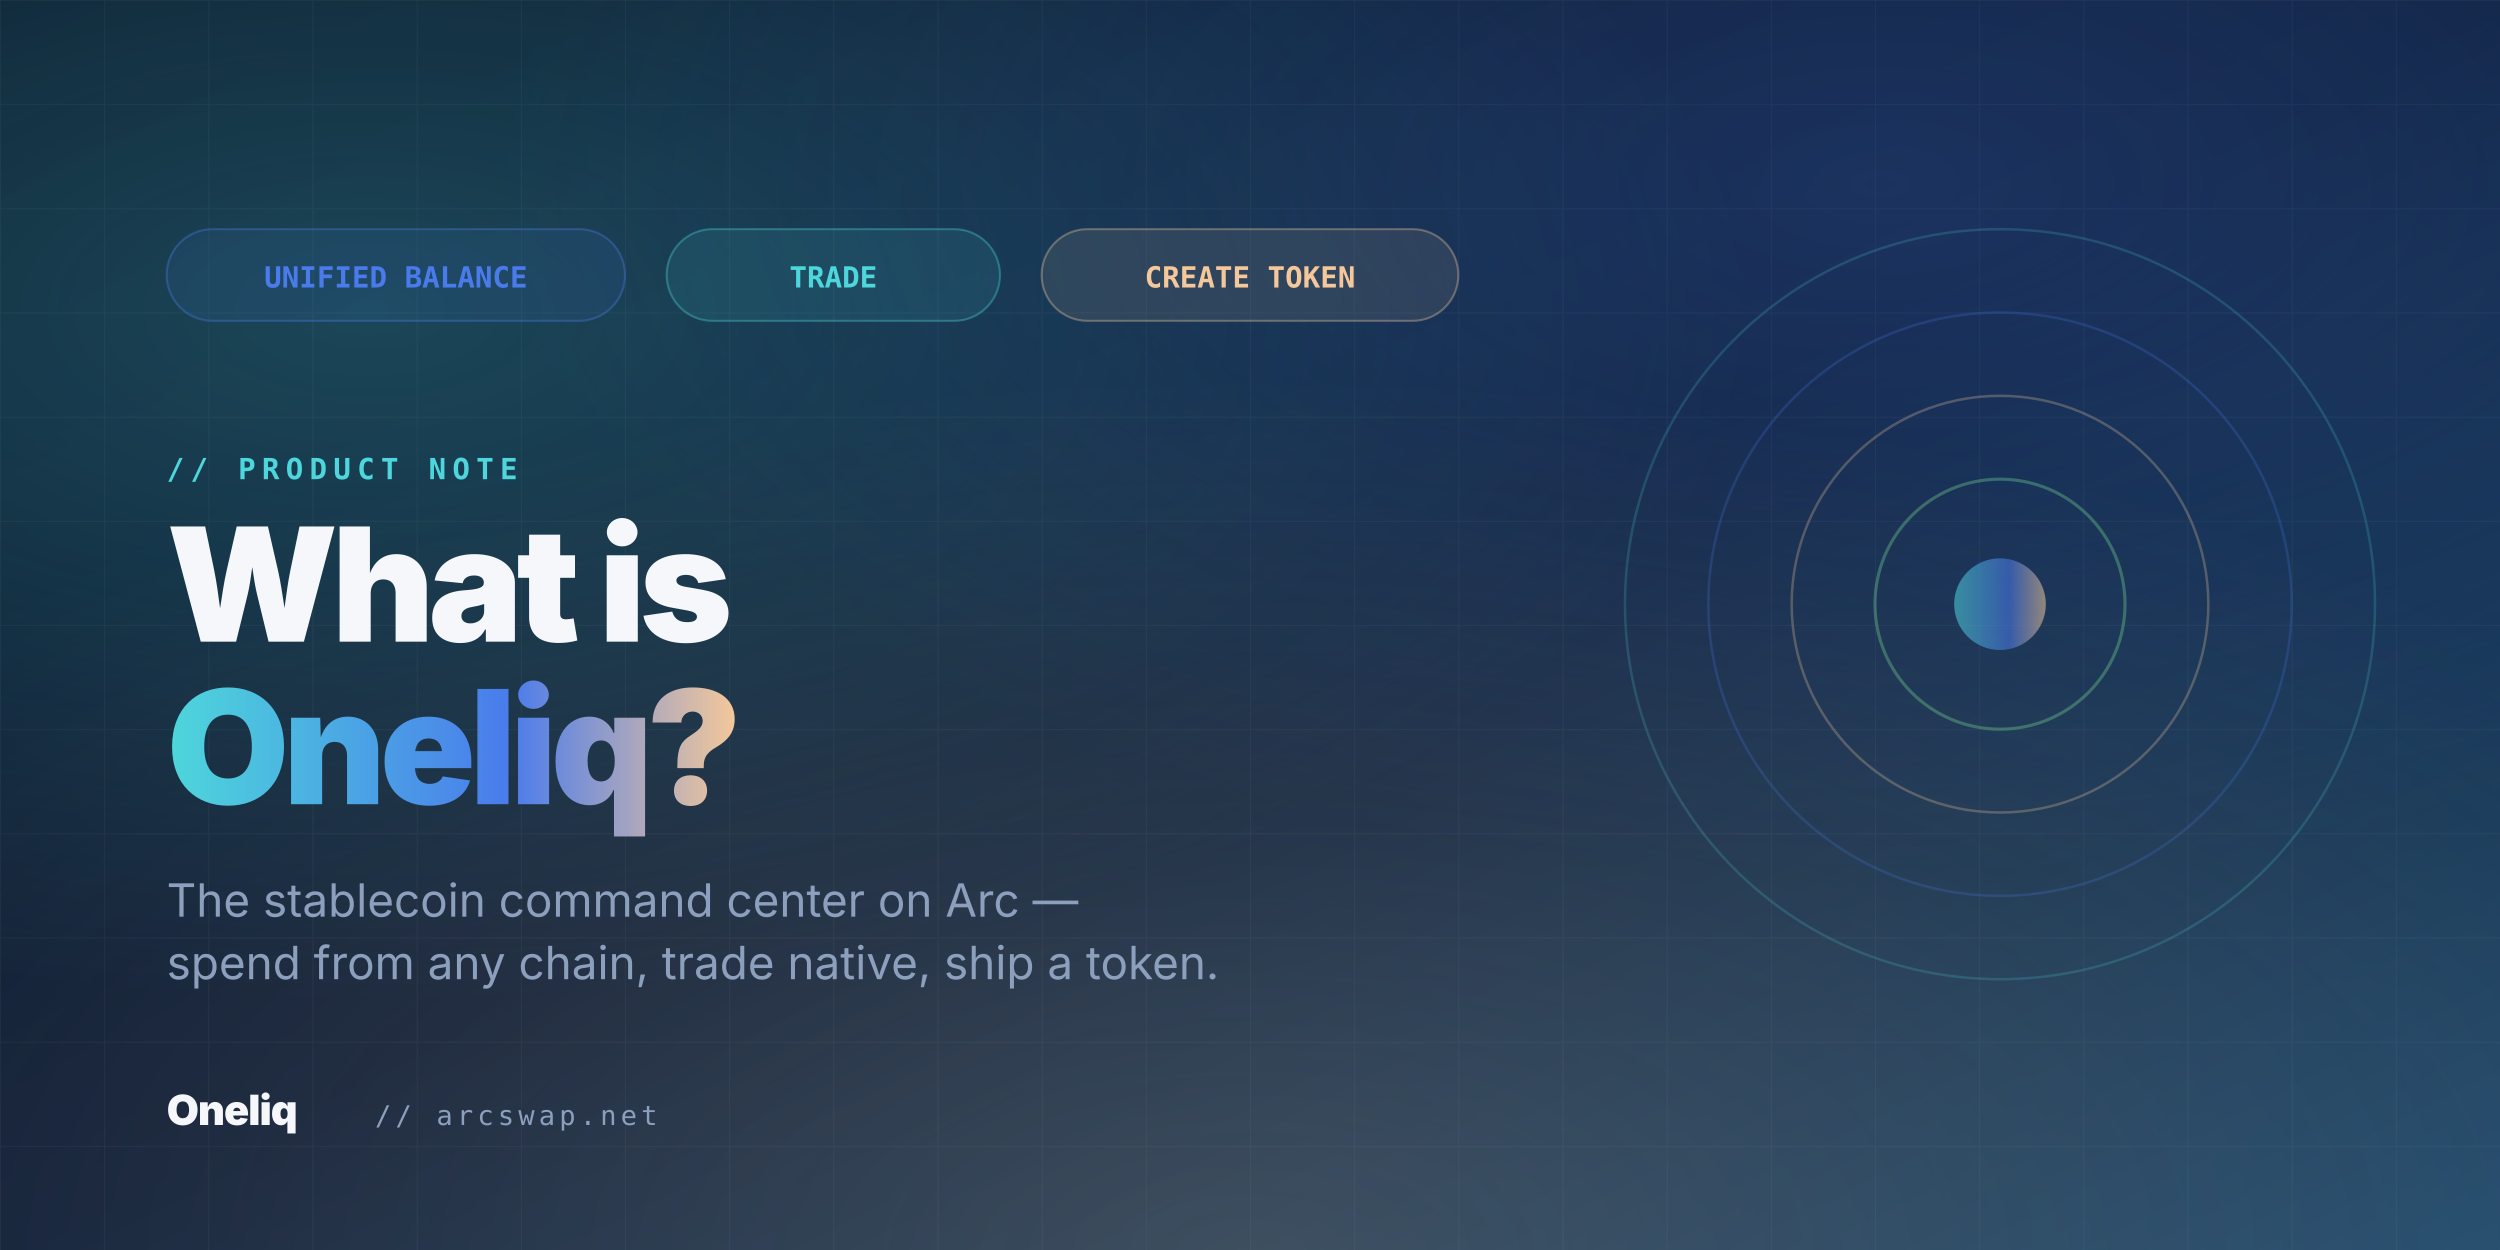
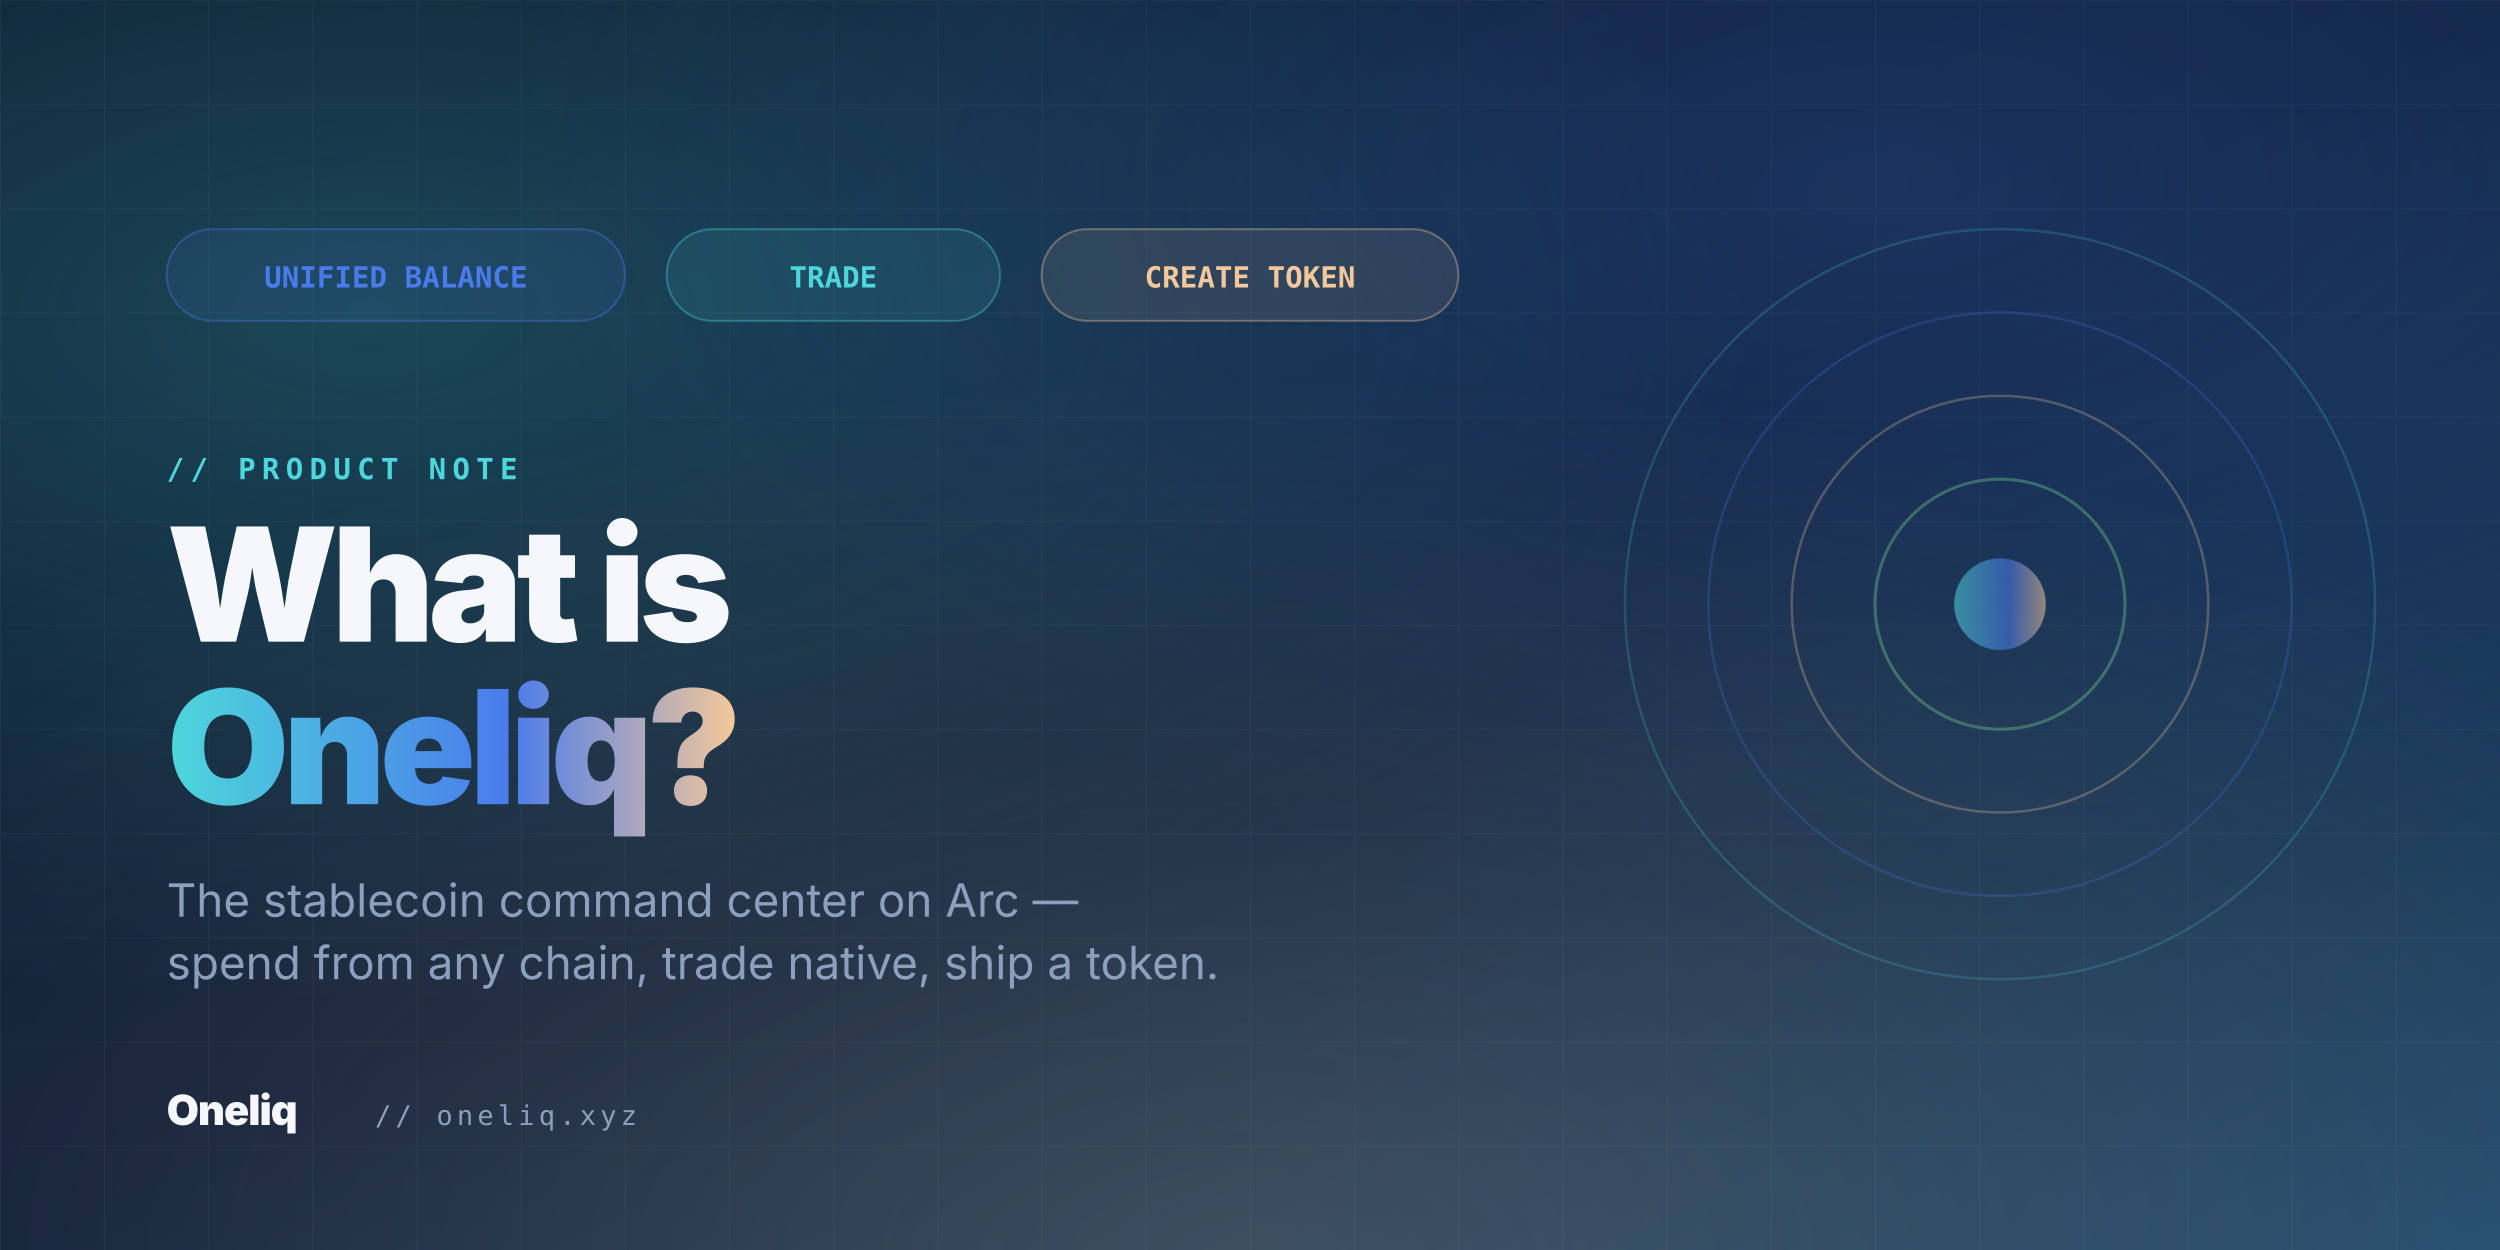
<svg xmlns="http://www.w3.org/2000/svg" viewBox="0 0 1200 600" width="1200" height="600">
  <defs>
    <linearGradient id="bg" x1="0" y1="0" x2="1" y2="1">
      <stop offset="0" stop-color="#0A1628" />
      <stop offset=".5" stop-color="#0E1F39" />
      <stop offset="1" stop-color="#1E4A6E" />
    </linearGradient>
    <linearGradient id="brand" x1="0" y1="0" x2="1" y2="0">
      <stop offset="0" stop-color="#4DD6DB" />
      <stop offset=".6" stop-color="#4A7BEC" />
      <stop offset="1" stop-color="#F4C89A" />
    </linearGradient>
    <radialGradient id="orb1" cx=".15" cy=".25" r=".55">
      <stop offset="0" stop-color="#4DD6DB" stop-opacity=".24" />
      <stop offset="1" stop-color="#4DD6DB" stop-opacity="0" />
    </radialGradient>
    <radialGradient id="orb2" cx=".75" cy=".15" r=".55">
      <stop offset="0" stop-color="#4A7BEC" stop-opacity=".22" />
      <stop offset="1" stop-color="#4A7BEC" stop-opacity="0" />
    </radialGradient>
    <radialGradient id="orb3" cx=".5" cy="1" r=".7">
      <stop offset="0" stop-color="#F4C89A" stop-opacity=".18" />
      <stop offset="1" stop-color="#F4C89A" stop-opacity="0" />
    </radialGradient>
    <pattern id="grid" width="50" height="50" patternUnits="userSpaceOnUse">
      <path d="M 50 0 L 0 0 0 50" fill="none" stroke="rgba(255,255,255,0.04)" stroke-width="1" />
    </pattern>
  </defs>
  <rect width="1200" height="600" fill="url(#bg)" />
  <rect width="1200" height="600" fill="url(#grid)" />
  <rect width="1200" height="600" fill="url(#orb1)" />
  <rect width="1200" height="600" fill="url(#orb2)" />
  <rect width="1200" height="600" fill="url(#orb3)" />
  <g font-family="DM Mono, monospace" font-size="14" font-weight="600">
    <g transform="translate(80 110)">
      <rect width="220" height="44" rx="22" fill="rgba(74,123,236,0.10)" stroke="rgba(74,123,236,0.35)" />
      <text x="110" y="28" fill="#4A7BEC" text-anchor="middle">UNIFIED BALANCE</text>
    </g>
    <g transform="translate(320 110)">
      <rect width="160" height="44" rx="22" fill="rgba(77,214,219,0.10)" stroke="rgba(77,214,219,0.35)" />
      <text x="80" y="28" fill="#4DD6DB" text-anchor="middle">TRADE</text>
    </g>
    <g transform="translate(500 110)">
      <rect width="200" height="44" rx="22" fill="rgba(244,200,154,0.10)" stroke="rgba(244,200,154,0.35)" />
      <text x="100" y="28" fill="#F4C89A" text-anchor="middle">CREATE TOKEN</text>
    </g>
  </g>
  <g transform="translate(80 230)">
    <text x="0" y="0" font-family="DM Mono, monospace" font-size="14" font-weight="600" fill="#4DD6DB" letter-spacing="3">// PRODUCT NOTE</text>
    <text x="0" y="78" font-family="Inter, sans-serif" font-size="76" font-weight="900" fill="#F5F7FB" letter-spacing="-3">What is</text>
    <text x="0" y="156" font-family="Inter, sans-serif" font-size="76" font-weight="900" fill="url(#brand)" letter-spacing="-3">Oneliq?</text>
    <text x="0" y="210" font-family="Inter, sans-serif" font-size="22" font-weight="400" fill="#8CA0BD">The stablecoin command center on Arc —</text>
    <text x="0" y="240" font-family="Inter, sans-serif" font-size="22" font-weight="400" fill="#8CA0BD">spend from any chain, trade native, ship a token.</text>
  </g>
  <g transform="translate(960 290)" opacity=".55">
    <circle r="180" fill="none" stroke="#4DD6DB" stroke-width="1.2" opacity=".35" />
    <circle r="140" fill="none" stroke="#4A7BEC" stroke-width="1.2" opacity=".4" />
    <circle r="100" fill="none" stroke="#F4C89A" stroke-width="1.2" opacity=".5" />
    <circle r="60" fill="none" stroke="#7BE495" stroke-width="1.5" opacity=".6" />
    <circle r="22" fill="url(#brand)" />
  </g>
  <g transform="translate(80 540)">
    <text x="0" y="0" font-family="Inter, sans-serif" font-size="20" font-weight="900" fill="#F5F7FB" letter-spacing="-.5">Oneliq</text>
-     <text x="100" y="0" font-family="DM Mono, monospace" font-size="13" fill="#8CA0BD" letter-spacing="2">// arcswap.net</text>
+     <text x="100" y="0" font-family="DM Mono, monospace" font-size="13" fill="#8CA0BD" letter-spacing="2">// oneliq.xyz</text>
  </g>
</svg>
